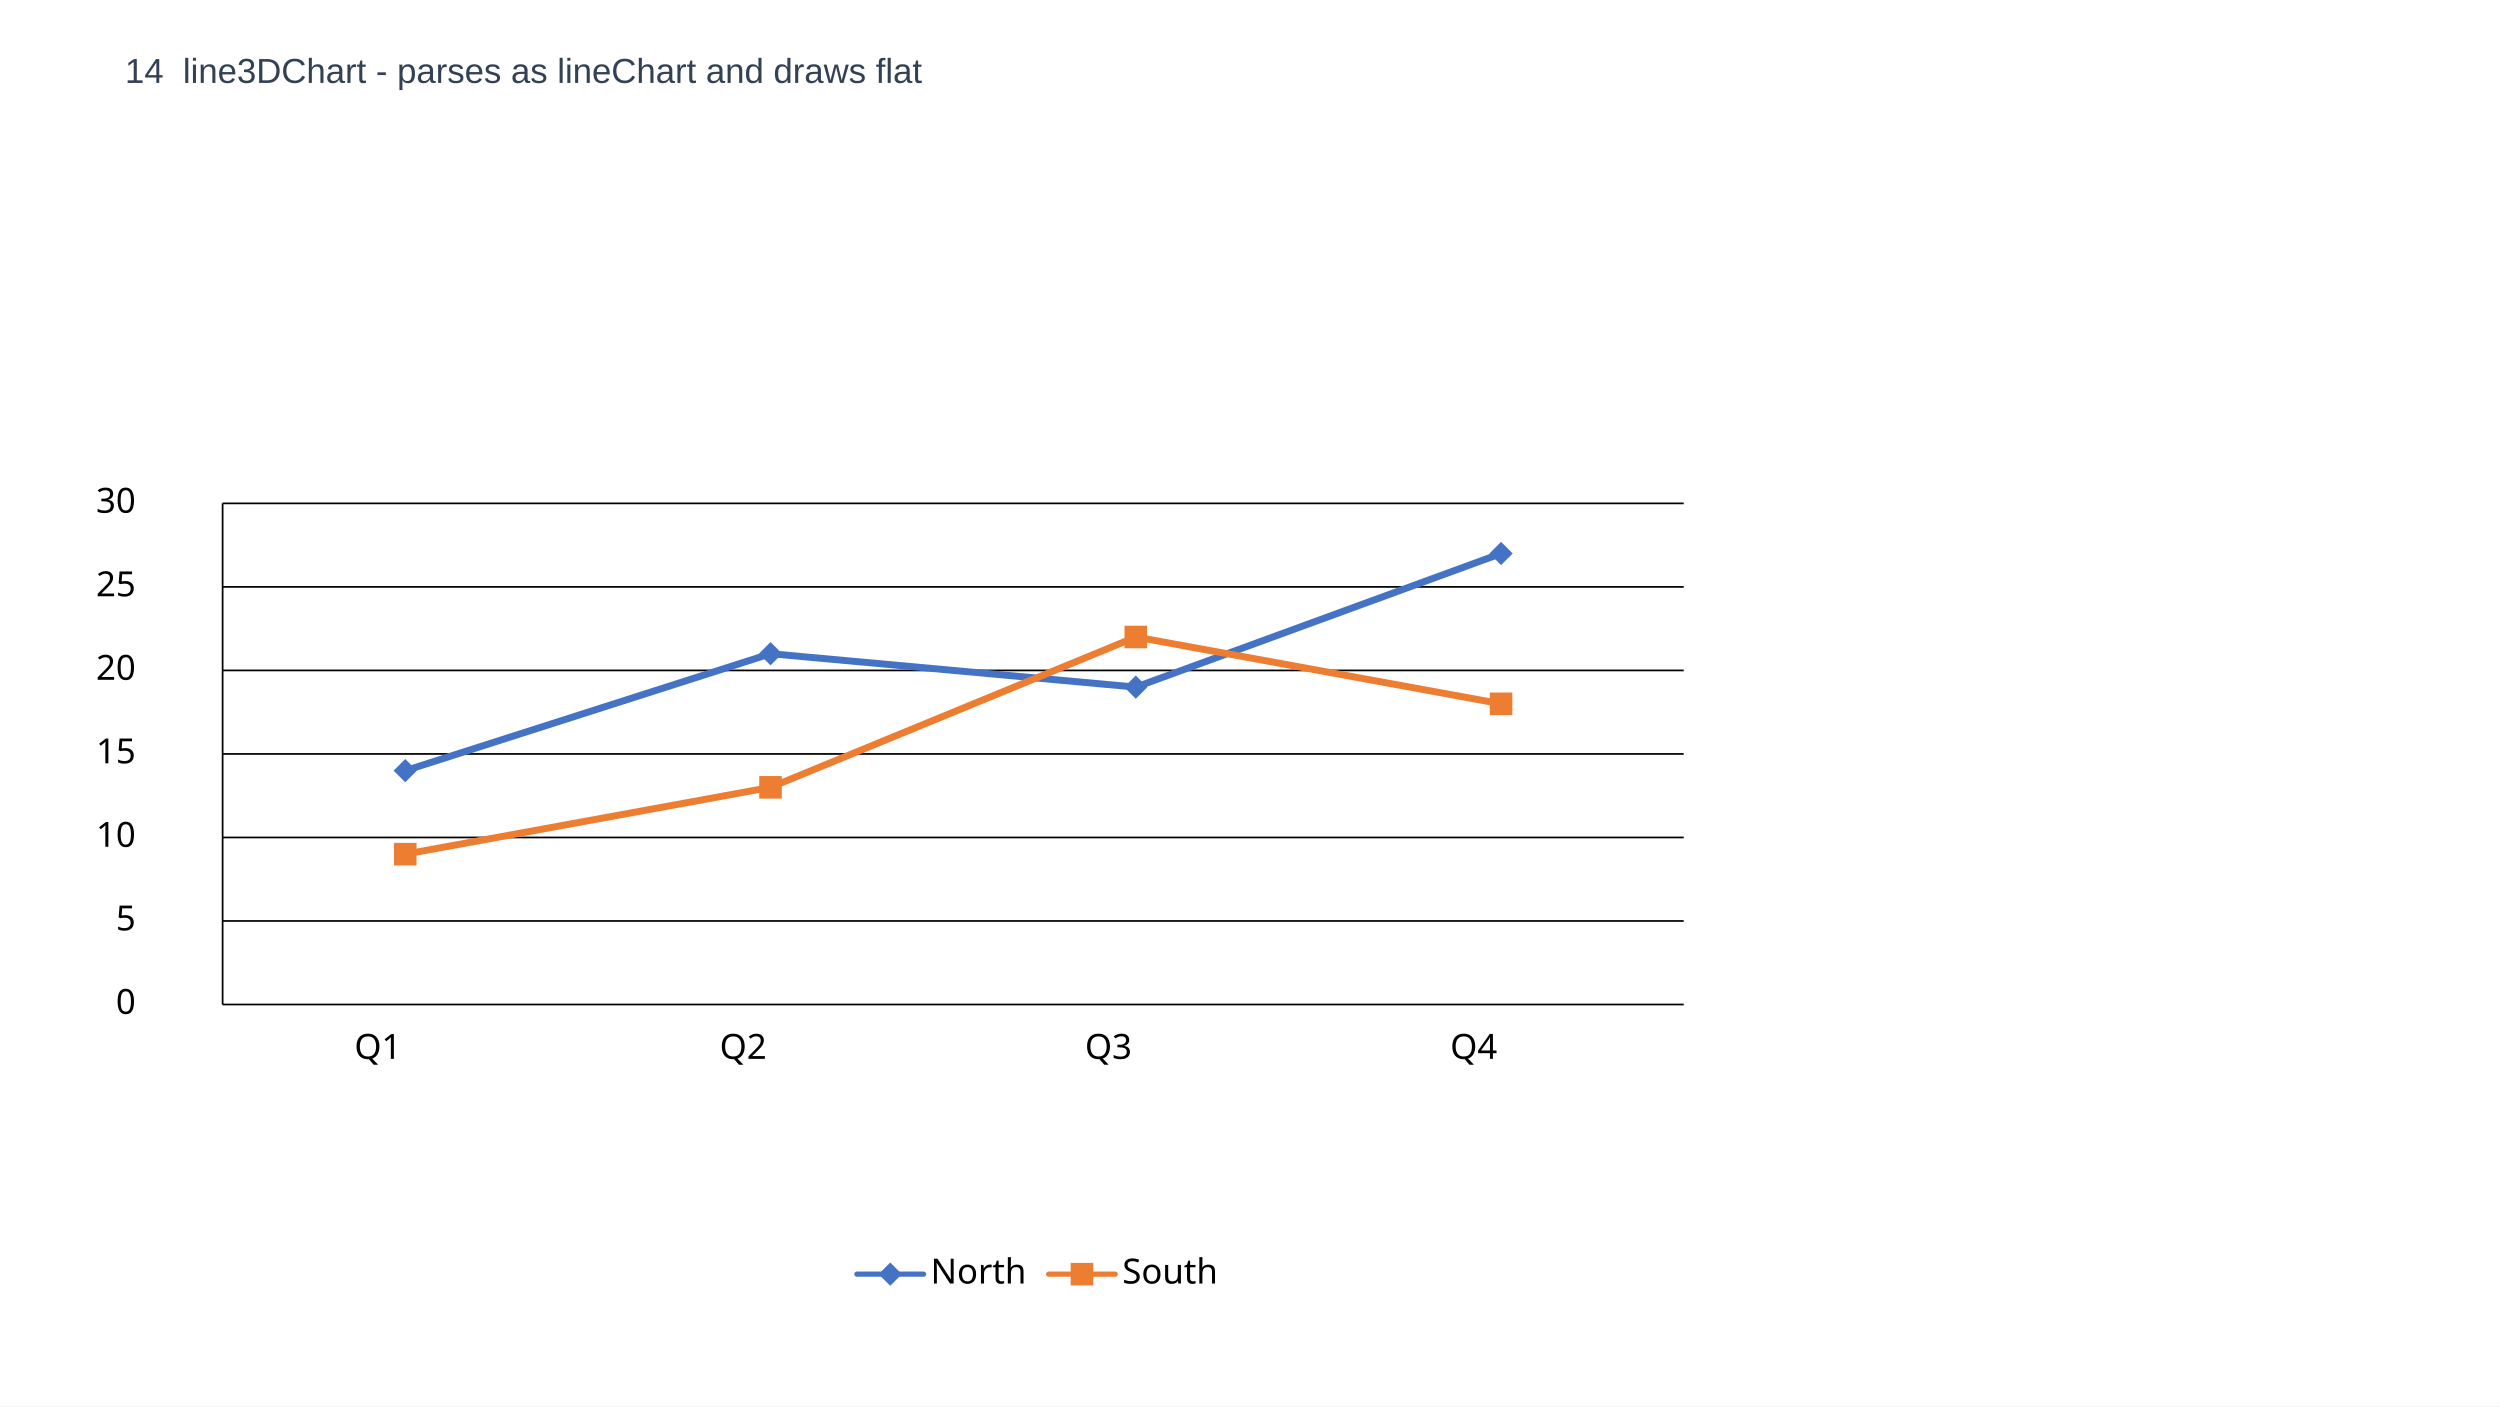
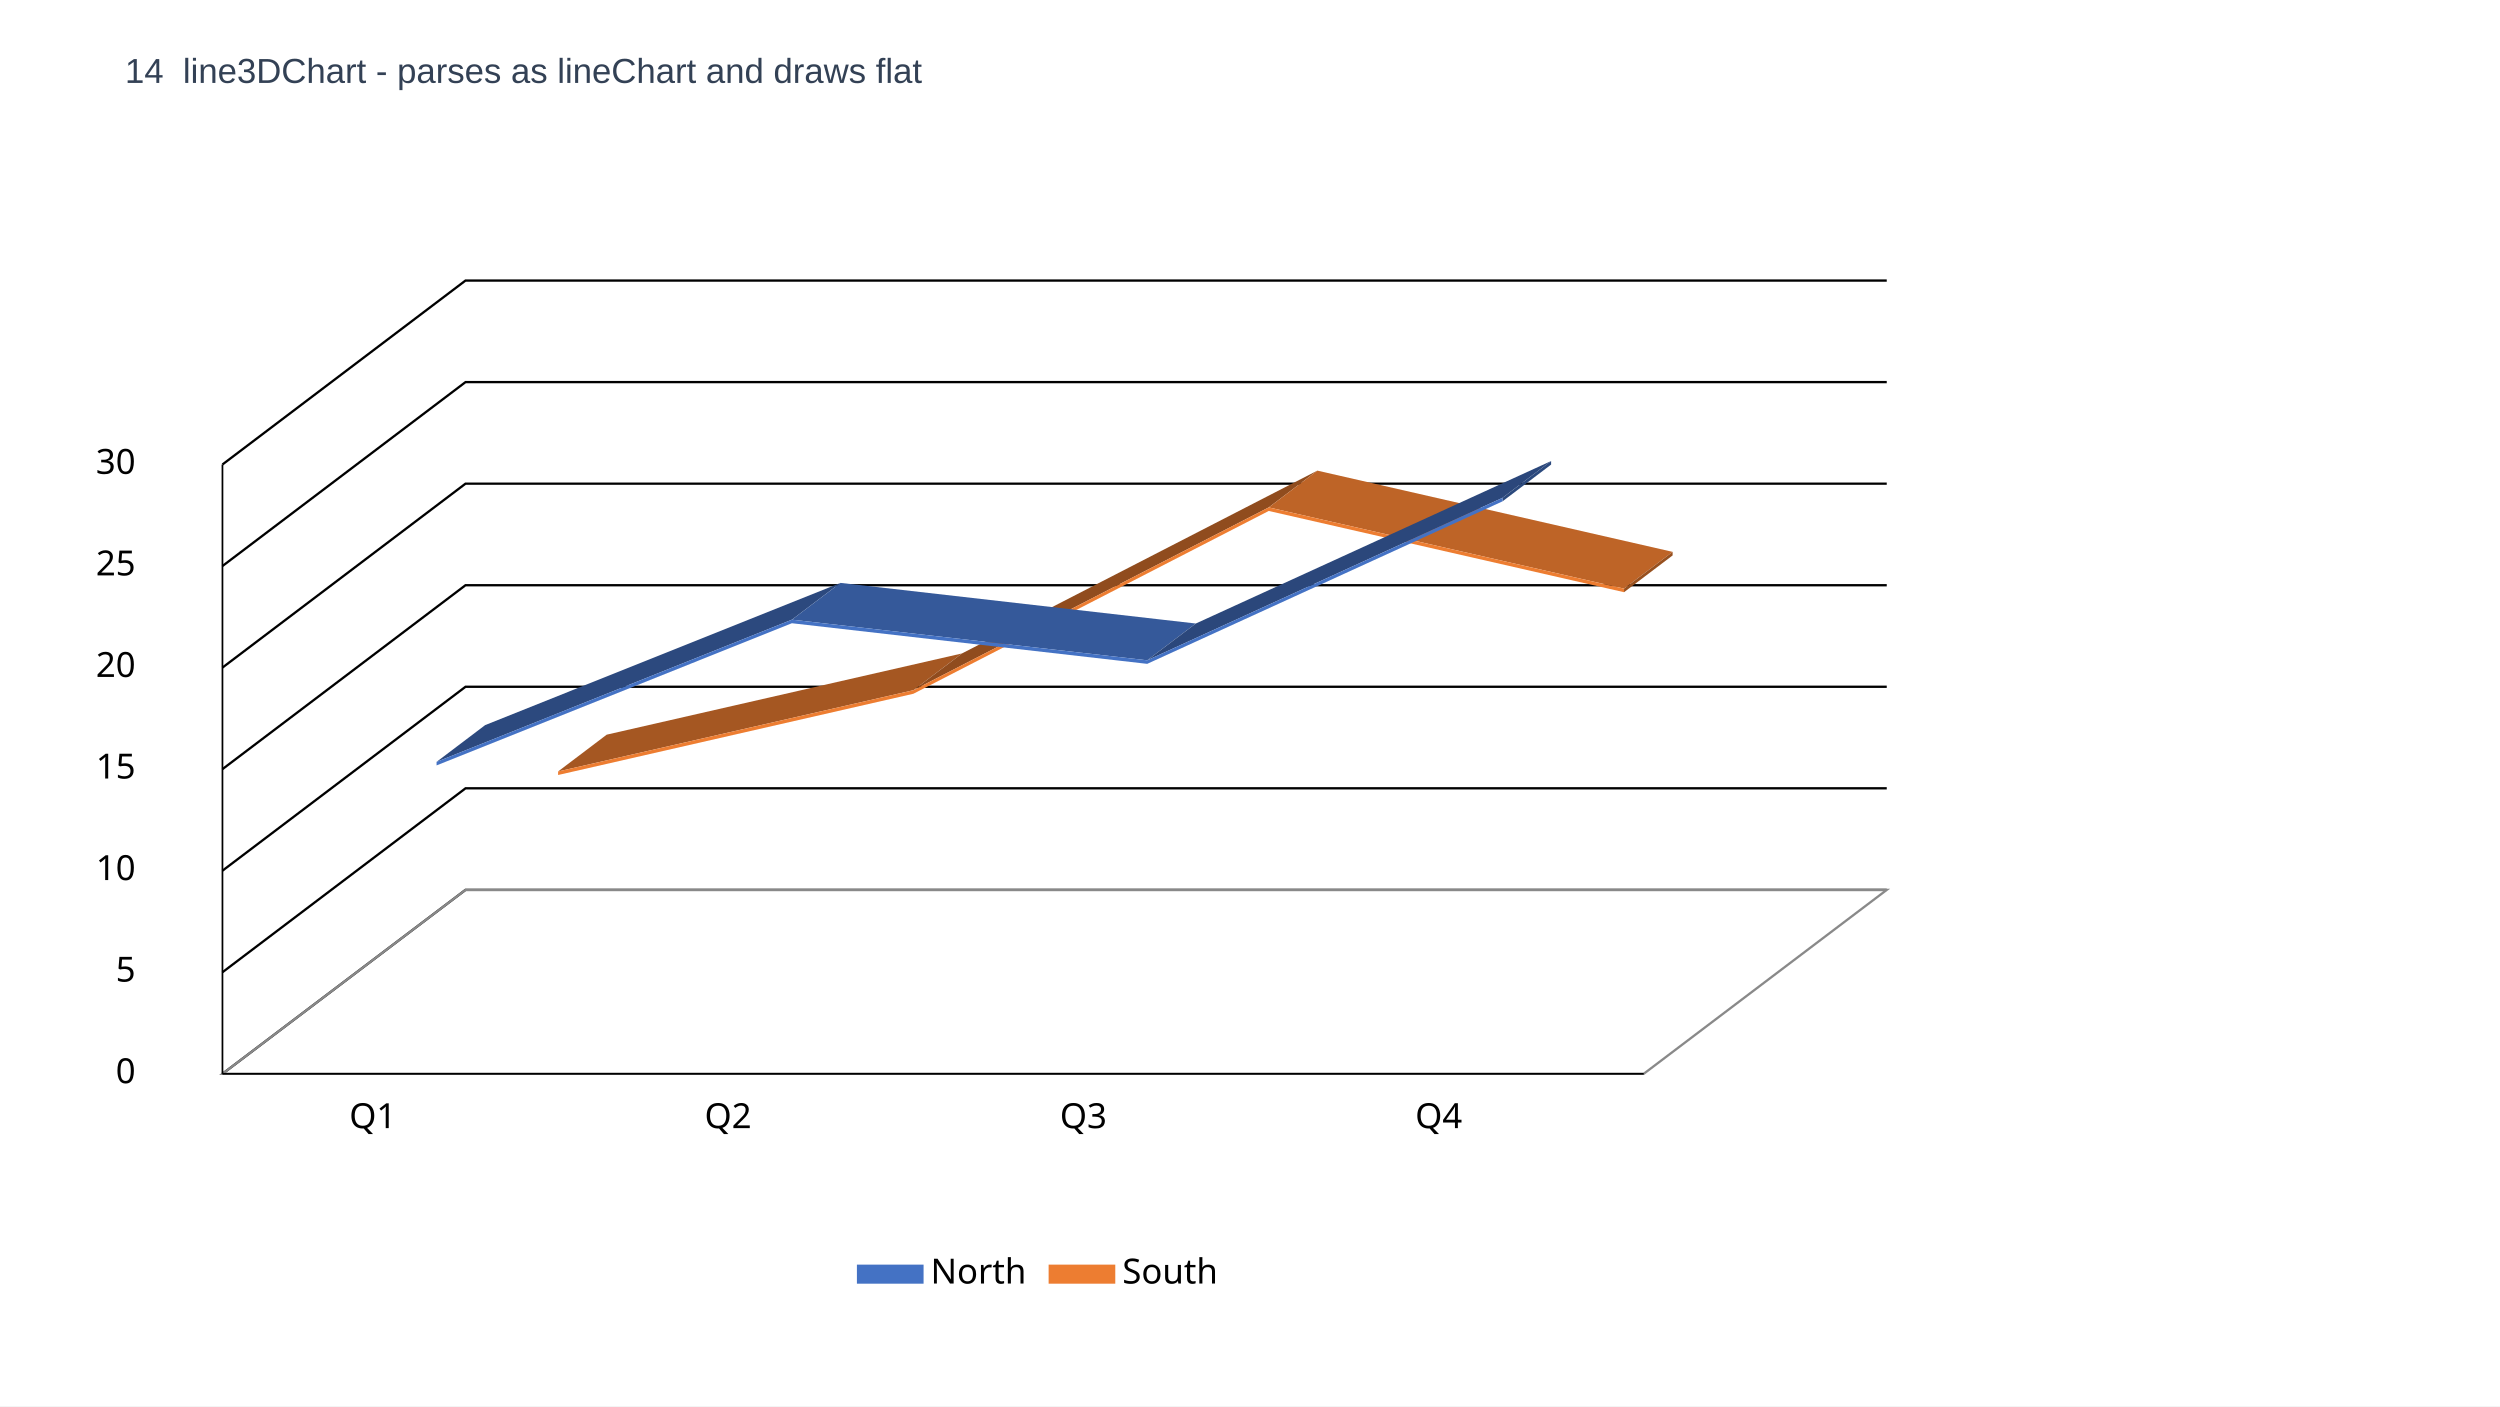
<svg xmlns="http://www.w3.org/2000/svg" viewBox="0 0 960 540" width="960" height="540">
  <rect width="960" height="540" fill="#ffffff" />
  <g role="img" aria-label="Caption" data-pptx-id="269.23" data-pptx-path="0" transform="translate(48, 18.667)">
    <rect fill="none" stroke="none" width="864" height="29.333" />
    <text x="0" y="13.174" xml:space="preserve">
      <tspan x="0" dy="0" text-anchor="start" font-size="13.333" font-family="Arial, Arimo, sans-serif" fill="#334155">14  line3DChart - parses as lineChart and draws flat</tspan>
    </text>
  </g>
  <g role="img" aria-label="line3DChart" data-pptx-id="269.113" data-pptx-path="1" transform="translate(48, 61.333) scale(1, 1) translate(0, 0)">
-     <g transform="translate(37.484, 292.324)">
-       <line stroke-width="0.667" stroke="#000000" fill="none" x1="0" y1="0" x2="561.058" y2="0" />
+     <g transform="translate(37.424, 280.38)">
+       <path fill="none" stroke-width="0.667" stroke="#000000" d="M 0 52.97 L 69.998 0 L 479.315 0" transform="scale(1.333333, 1.333333)" />
    </g>
-     <g transform="translate(37.484, 260.252)">
-       <line stroke-width="0.667" stroke="#000000" fill="none" x1="0" y1="0" x2="561.058" y2="0" />
+     <g transform="translate(37.424, 241.382)">
+       <path fill="none" stroke-width="0.667" stroke="#000000" d="M 0 52.97 L 69.998 0 L 479.315 0" transform="scale(1.333333, 1.333333)" />
    </g>
-     <g transform="translate(37.484, 228.179)">
-       <line stroke-width="0.667" stroke="#000000" fill="none" x1="0" y1="0" x2="561.058" y2="0" />
+     <g transform="translate(37.424, 202.385)">
+       <path fill="none" stroke-width="0.667" stroke="#000000" d="M 0 52.97 L 69.998 0 L 479.315 0" transform="scale(1.333333, 1.333333)" />
    </g>
-     <g transform="translate(37.484, 196.107)">
-       <line stroke-width="0.667" stroke="#000000" fill="none" x1="0" y1="0" x2="561.058" y2="0" />
+     <g transform="translate(37.424, 163.388)">
+       <path fill="none" stroke-width="0.667" stroke="#000000" d="M 0 52.97 L 69.998 0 L 479.315 0" transform="scale(1.333333, 1.333333)" />
    </g>
-     <g transform="translate(37.484, 164.035)">
-       <line stroke-width="0.667" stroke="#000000" fill="none" x1="0" y1="0" x2="561.058" y2="0" />
+     <g transform="translate(37.424, 124.391)">
+       <path fill="none" stroke-width="0.667" stroke="#000000" d="M 0 52.97 L 69.998 0 L 479.315 0" transform="scale(1.333333, 1.333333)" />
    </g>
-     <g transform="translate(37.484, 131.962)">
-       <line stroke-width="0.667" stroke="#000000" fill="none" x1="0" y1="0" x2="561.058" y2="0" />
+     <g transform="translate(37.424, 85.394)">
+       <path fill="none" stroke-width="0.667" stroke="#000000" d="M 0 52.97 L 69.998 0 L 479.315 0" transform="scale(1.333333, 1.333333)" />
    </g>
-     <g transform="translate(107.616, 151.206)">
-       <path fill="none" stroke-width="2" stroke="#4472c4" stroke-linecap="round" d="M 0 62.541 L 105.198 28.865 L 210.397 38.487 L 315.595 0" transform="scale(1.333333, 1.333333)" />
+     <g transform="translate(37.424, 46.397)">
+       <path fill="none" stroke-width="0.667" stroke="#000000" d="M 0 52.97 L 69.998 0 L 479.315 0" transform="scale(1.333333, 1.333333)" />
    </g>
-     <g transform="translate(103.616, 230.594)">
-       <polygon fill="#4472c4" stroke-width="0.667" stroke="#4472c4" points="4,0 8,4 4,8 0,4" />
+     <g transform="translate(37.424, 280.38)">
+       <path fill="none" stroke-width="0.667" stroke="#898989" d="M 0 52.97 L 69.998 0 L 479.315 0 L 409.318 52.97 Z" transform="scale(1.333333, 1.333333)" />
    </g>
-     <g transform="translate(243.881, 185.692)">
-       <polygon fill="#4472c4" stroke-width="0.667" stroke="#4472c4" points="4,0 8,4 4,8 0,4" />
+     <g transform="translate(166.308, 189.581)">
+       <path fill="#A55722" stroke="none" d="M 0 33.992 L 102.329 10.594 L 116.329 0 L 13.999 23.398 Z" transform="scale(1.333333, 1.333333)" />
    </g>
-     <g transform="translate(384.145, 198.521)">
-       <polygon fill="#4472c4" stroke-width="0.667" stroke="#4472c4" points="4,0 8,4 4,8 0,4" />
+     <g transform="translate(302.747, 119.386)">
+       <path fill="#904C1E" stroke="none" d="M 0 63.24 L 102.329 10.594 L 116.329 0 L 13.999 52.646 Z" transform="scale(1.333333, 1.333333)" />
    </g>
-     <g transform="translate(524.41, 147.206)">
-       <polygon fill="#4472c4" stroke-width="0.667" stroke="#4472c4" points="4,0 8,4 4,8 0,4" />
+     <g transform="translate(439.186, 119.386)">
+       <path fill="#BE6427" stroke="none" d="M 0 10.594 L 102.329 33.992 L 116.329 23.398 L 13.999 0 Z" transform="scale(1.333333, 1.333333)" />
    </g>
-     <g transform="translate(107.616, 183.278)">
-       <path fill="none" stroke-width="2" stroke="#ed7d31" stroke-linecap="round" d="M 0 62.541 L 105.198 43.298 L 210.397 0 L 315.595 19.243" transform="scale(1.333333, 1.333333)" />
+     <g transform="translate(575.626, 150.584)">
+       <path fill="#97501F" stroke="none" d="M 0 10.594 L 0 11.617 L 13.999 1.023 L 13.999 0 Z" transform="scale(1.333333, 1.333333)" />
    </g>
-     <g transform="translate(103.616, 262.666)">
-       <rect fill="#ed7d31" stroke-width="0.667" stroke="#ed7d31" width="8" height="8" />
+     <g transform="translate(166.308, 133.511)">
+       <path fill="#ed7d31" stroke="none" d="M 0 76.044 L 102.329 52.646 L 204.659 0 L 306.988 23.398 L 306.988 24.422 L 204.659 1.023 L 102.329 53.669 L 0 77.068 Z" transform="scale(1.333333, 1.333333)" />
    </g>
-     <g transform="translate(243.881, 237.008)">
-       <rect fill="#ed7d31" stroke-width="0.667" stroke="#ed7d31" width="8" height="8" />
+     <g transform="translate(119.643, 162.499)">
+       <path fill="#2C497E" stroke="none" d="M 0 51.541 L 102.329 10.594 L 116.329 0 L 13.999 40.947 Z" transform="scale(1.333333, 1.333333)" />
    </g>
-     <g transform="translate(384.145, 179.278)">
-       <rect fill="#ed7d31" stroke-width="0.667" stroke="#ed7d31" width="8" height="8" />
+     <g transform="translate(256.082, 162.499)">
+       <path fill="#35599A" stroke="none" d="M 0 10.594 L 102.329 22.293 L 116.329 11.699 L 13.999 0 Z" transform="scale(1.333333, 1.333333)" />
    </g>
-     <g transform="translate(524.41, 204.936)">
-       <rect fill="#ed7d31" stroke-width="0.667" stroke="#ed7d31" width="8" height="8" />
+     <g transform="translate(392.521, 115.702)">
+       <path fill="#2B477B" stroke="none" d="M 0 57.391 L 102.329 10.594 L 116.329 0 L 13.999 46.797 Z" transform="scale(1.333333, 1.333333)" />
    </g>
-     <g transform="translate(37.484, 131.962)">
-       <line stroke-width="0.667" stroke="#000000" fill="none" x1="0" y1="0" x2="0" y2="192.434" />
+     <g transform="translate(528.961, 115.702)">
+       <path fill="#2B497D" stroke="none" d="M 0 10.594 L 0 11.617 L 13.999 1.023 L 13.999 0 Z" transform="scale(1.333333, 1.333333)" />
    </g>
-     <g transform="translate(37.484, 324.396)">
-       <line stroke-width="0.667" stroke="#000000" fill="none" x1="0" y1="0" x2="561.058" y2="0" />
+     <g transform="translate(119.643, 129.827)">
+       <path fill="#4472c4" stroke="none" d="M 0 76.044 L 102.329 35.097 L 204.659 46.797 L 306.988 0 L 306.988 1.023 L 204.659 47.82 L 102.329 36.121 L 0 77.068 Z" transform="scale(1.333333, 1.333333)" />
    </g>
-     <g transform="translate(0, 315.753)">
-       <rect fill="none" stroke="none" width="25.128" height="24.414" />
+     <g transform="translate(37.424, 117.023)">
+       <line stroke-width="0.667" stroke="#000000" fill="none" x1="0" y1="0" x2="0" y2="233.983" />
+     </g>
+     <g transform="translate(37.424, 351.006)">
+       <line stroke-width="0.667" stroke="#000000" fill="none" x1="0" y1="0" x2="545.757" y2="0" />
+     </g>
+     <g transform="translate(0, 342.362)">
+       <rect fill="none" stroke="none" width="25.067" height="24.414" />
      <text x="0" y="12.243" xml:space="preserve">
-         <tspan x="25.128" dy="0" text-anchor="end" font-size="13.333" font-family="Aptos, Carlito, sans-serif" fill="#000000">0</tspan>
+         <tspan x="25.067" dy="0" text-anchor="end" font-size="13.333" font-family="Aptos, Carlito, sans-serif" fill="#000000">0</tspan>
      </text>
    </g>
-     <g transform="translate(0, 283.681)">
-       <rect fill="none" stroke="none" width="25.128" height="24.414" />
+     <g transform="translate(0, 303.365)">
+       <rect fill="none" stroke="none" width="25.067" height="24.414" />
      <text x="0" y="12.243" xml:space="preserve">
-         <tspan x="25.128" dy="0" text-anchor="end" font-size="13.333" font-family="Aptos, Carlito, sans-serif" fill="#000000">5</tspan>
+         <tspan x="25.067" dy="0" text-anchor="end" font-size="13.333" font-family="Aptos, Carlito, sans-serif" fill="#000000">5</tspan>
      </text>
    </g>
-     <g transform="translate(0, 251.608)">
-       <rect fill="none" stroke="none" width="25.128" height="24.414" />
+     <g transform="translate(0, 264.368)">
+       <rect fill="none" stroke="none" width="25.067" height="24.414" />
      <text x="0" y="12.243" xml:space="preserve">
-         <tspan x="25.128" dy="0" text-anchor="end" font-size="13.333" font-family="Aptos, Carlito, sans-serif" fill="#000000">10</tspan>
+         <tspan x="25.067" dy="0" text-anchor="end" font-size="13.333" font-family="Aptos, Carlito, sans-serif" fill="#000000">10</tspan>
      </text>
    </g>
-     <g transform="translate(0, 219.536)">
-       <rect fill="none" stroke="none" width="25.128" height="24.414" />
+     <g transform="translate(0, 225.371)">
+       <rect fill="none" stroke="none" width="25.067" height="24.414" />
      <text x="0" y="12.243" xml:space="preserve">
-         <tspan x="25.128" dy="0" text-anchor="end" font-size="13.333" font-family="Aptos, Carlito, sans-serif" fill="#000000">15</tspan>
+         <tspan x="25.067" dy="0" text-anchor="end" font-size="13.333" font-family="Aptos, Carlito, sans-serif" fill="#000000">15</tspan>
      </text>
    </g>
-     <g transform="translate(0, 187.463)">
-       <rect fill="none" stroke="none" width="25.128" height="24.414" />
+     <g transform="translate(0, 186.374)">
+       <rect fill="none" stroke="none" width="25.067" height="24.414" />
      <text x="0" y="12.243" xml:space="preserve">
-         <tspan x="25.128" dy="0" text-anchor="end" font-size="13.333" font-family="Aptos, Carlito, sans-serif" fill="#000000">20</tspan>
+         <tspan x="25.067" dy="0" text-anchor="end" font-size="13.333" font-family="Aptos, Carlito, sans-serif" fill="#000000">20</tspan>
      </text>
    </g>
-     <g transform="translate(0, 155.391)">
-       <rect fill="none" stroke="none" width="25.128" height="24.414" />
+     <g transform="translate(0, 147.376)">
+       <rect fill="none" stroke="none" width="25.067" height="24.414" />
      <text x="0" y="12.243" xml:space="preserve">
-         <tspan x="25.128" dy="0" text-anchor="end" font-size="13.333" font-family="Aptos, Carlito, sans-serif" fill="#000000">25</tspan>
+         <tspan x="25.067" dy="0" text-anchor="end" font-size="13.333" font-family="Aptos, Carlito, sans-serif" fill="#000000">25</tspan>
      </text>
    </g>
-     <g transform="translate(0, 123.319)">
-       <rect fill="none" stroke="none" width="25.128" height="24.414" />
+     <g transform="translate(0, 108.379)">
+       <rect fill="none" stroke="none" width="25.067" height="24.414" />
      <text x="0" y="12.243" xml:space="preserve">
-         <tspan x="25.128" dy="0" text-anchor="end" font-size="13.333" font-family="Aptos, Carlito, sans-serif" fill="#000000">30</tspan>
+         <tspan x="25.067" dy="0" text-anchor="end" font-size="13.333" font-family="Aptos, Carlito, sans-serif" fill="#000000">30</tspan>
      </text>
    </g>
-     <g transform="translate(37.484, 333.019)">
-       <rect fill="none" stroke="none" width="140.264" height="24.414" />
+     <g transform="translate(37.424, 359.628)">
+       <rect fill="none" stroke="none" width="136.439" height="24.414" />
      <text x="0" y="12.243" xml:space="preserve">
-         <tspan x="70.132" dy="0" text-anchor="middle" font-size="13.333" font-family="Aptos, Carlito, sans-serif" fill="#000000">Q1</tspan>
+         <tspan x="68.22" dy="0" text-anchor="middle" font-size="13.333" font-family="Aptos, Carlito, sans-serif" fill="#000000">Q1</tspan>
      </text>
    </g>
-     <g transform="translate(177.749, 333.019)">
-       <rect fill="none" stroke="none" width="140.264" height="24.414" />
+     <g transform="translate(173.863, 359.628)">
+       <rect fill="none" stroke="none" width="136.439" height="24.414" />
      <text x="0" y="12.243" xml:space="preserve">
-         <tspan x="70.132" dy="0" text-anchor="middle" font-size="13.333" font-family="Aptos, Carlito, sans-serif" fill="#000000">Q2</tspan>
+         <tspan x="68.22" dy="0" text-anchor="middle" font-size="13.333" font-family="Aptos, Carlito, sans-serif" fill="#000000">Q2</tspan>
      </text>
    </g>
-     <g transform="translate(318.013, 333.019)">
-       <rect fill="none" stroke="none" width="140.264" height="24.414" />
+     <g transform="translate(310.302, 359.628)">
+       <rect fill="none" stroke="none" width="136.439" height="24.414" />
      <text x="0" y="12.243" xml:space="preserve">
-         <tspan x="70.132" dy="0" text-anchor="middle" font-size="13.333" font-family="Aptos, Carlito, sans-serif" fill="#000000">Q3</tspan>
+         <tspan x="68.22" dy="0" text-anchor="middle" font-size="13.333" font-family="Aptos, Carlito, sans-serif" fill="#000000">Q3</tspan>
      </text>
    </g>
-     <g transform="translate(458.277, 333.019)">
-       <rect fill="none" stroke="none" width="140.264" height="24.414" />
+     <g transform="translate(446.742, 359.628)">
+       <rect fill="none" stroke="none" width="136.439" height="24.414" />
      <text x="0" y="12.243" xml:space="preserve">
-         <tspan x="70.132" dy="0" text-anchor="middle" font-size="13.333" font-family="Aptos, Carlito, sans-serif" fill="#000000">Q4</tspan>
+         <tspan x="68.22" dy="0" text-anchor="middle" font-size="13.333" font-family="Aptos, Carlito, sans-serif" fill="#000000">Q4</tspan>
      </text>
    </g>
-     <g transform="translate(281.053, 427.943)">
-       <line stroke-width="2" stroke="#4472c4" stroke-linecap="round" fill="none" x1="0" y1="0" x2="25.6" y2="0" />
-     </g>
-     <g transform="translate(289.853, 423.943)">
-       <polygon fill="#4472c4" stroke-width="0.667" stroke="#4472c4" points="4,0 8,4 4,8 0,4" />
+     <g transform="translate(281.053, 424.283)">
+       <rect fill="#4472c4" stroke="none" width="25.6" height="7.32" />
    </g>
    <g transform="translate(309.353, 419.3)">
      <rect fill="none" stroke="none" width="46.224" height="24.414" />
      <text x="0" y="12.243" xml:space="preserve">
        <tspan x="0" dy="0" text-anchor="start" font-size="13.333" font-family="Aptos, Carlito, sans-serif" fill="#000000">North</tspan>
      </text>
    </g>
-     <g transform="translate(354.67, 427.943)">
-       <line stroke-width="2" stroke="#ed7d31" stroke-linecap="round" fill="none" x1="0" y1="0" x2="25.6" y2="0" />
-     </g>
-     <g transform="translate(363.47, 423.943)">
-       <rect fill="#ed7d31" stroke-width="0.667" stroke="#ed7d31" width="8" height="8" />
+     <g transform="translate(354.67, 424.283)">
+       <rect fill="#ed7d31" stroke="none" width="25.6" height="7.32" />
    </g>
    <g transform="translate(382.97, 419.3)">
      <rect fill="none" stroke="none" width="47.344" height="24.414" />
      <text x="0" y="12.243" xml:space="preserve">
        <tspan x="0" dy="0" text-anchor="start" font-size="13.333" font-family="Aptos, Carlito, sans-serif" fill="#000000">South</tspan>
      </text>
    </g>
  </g>
</svg>
